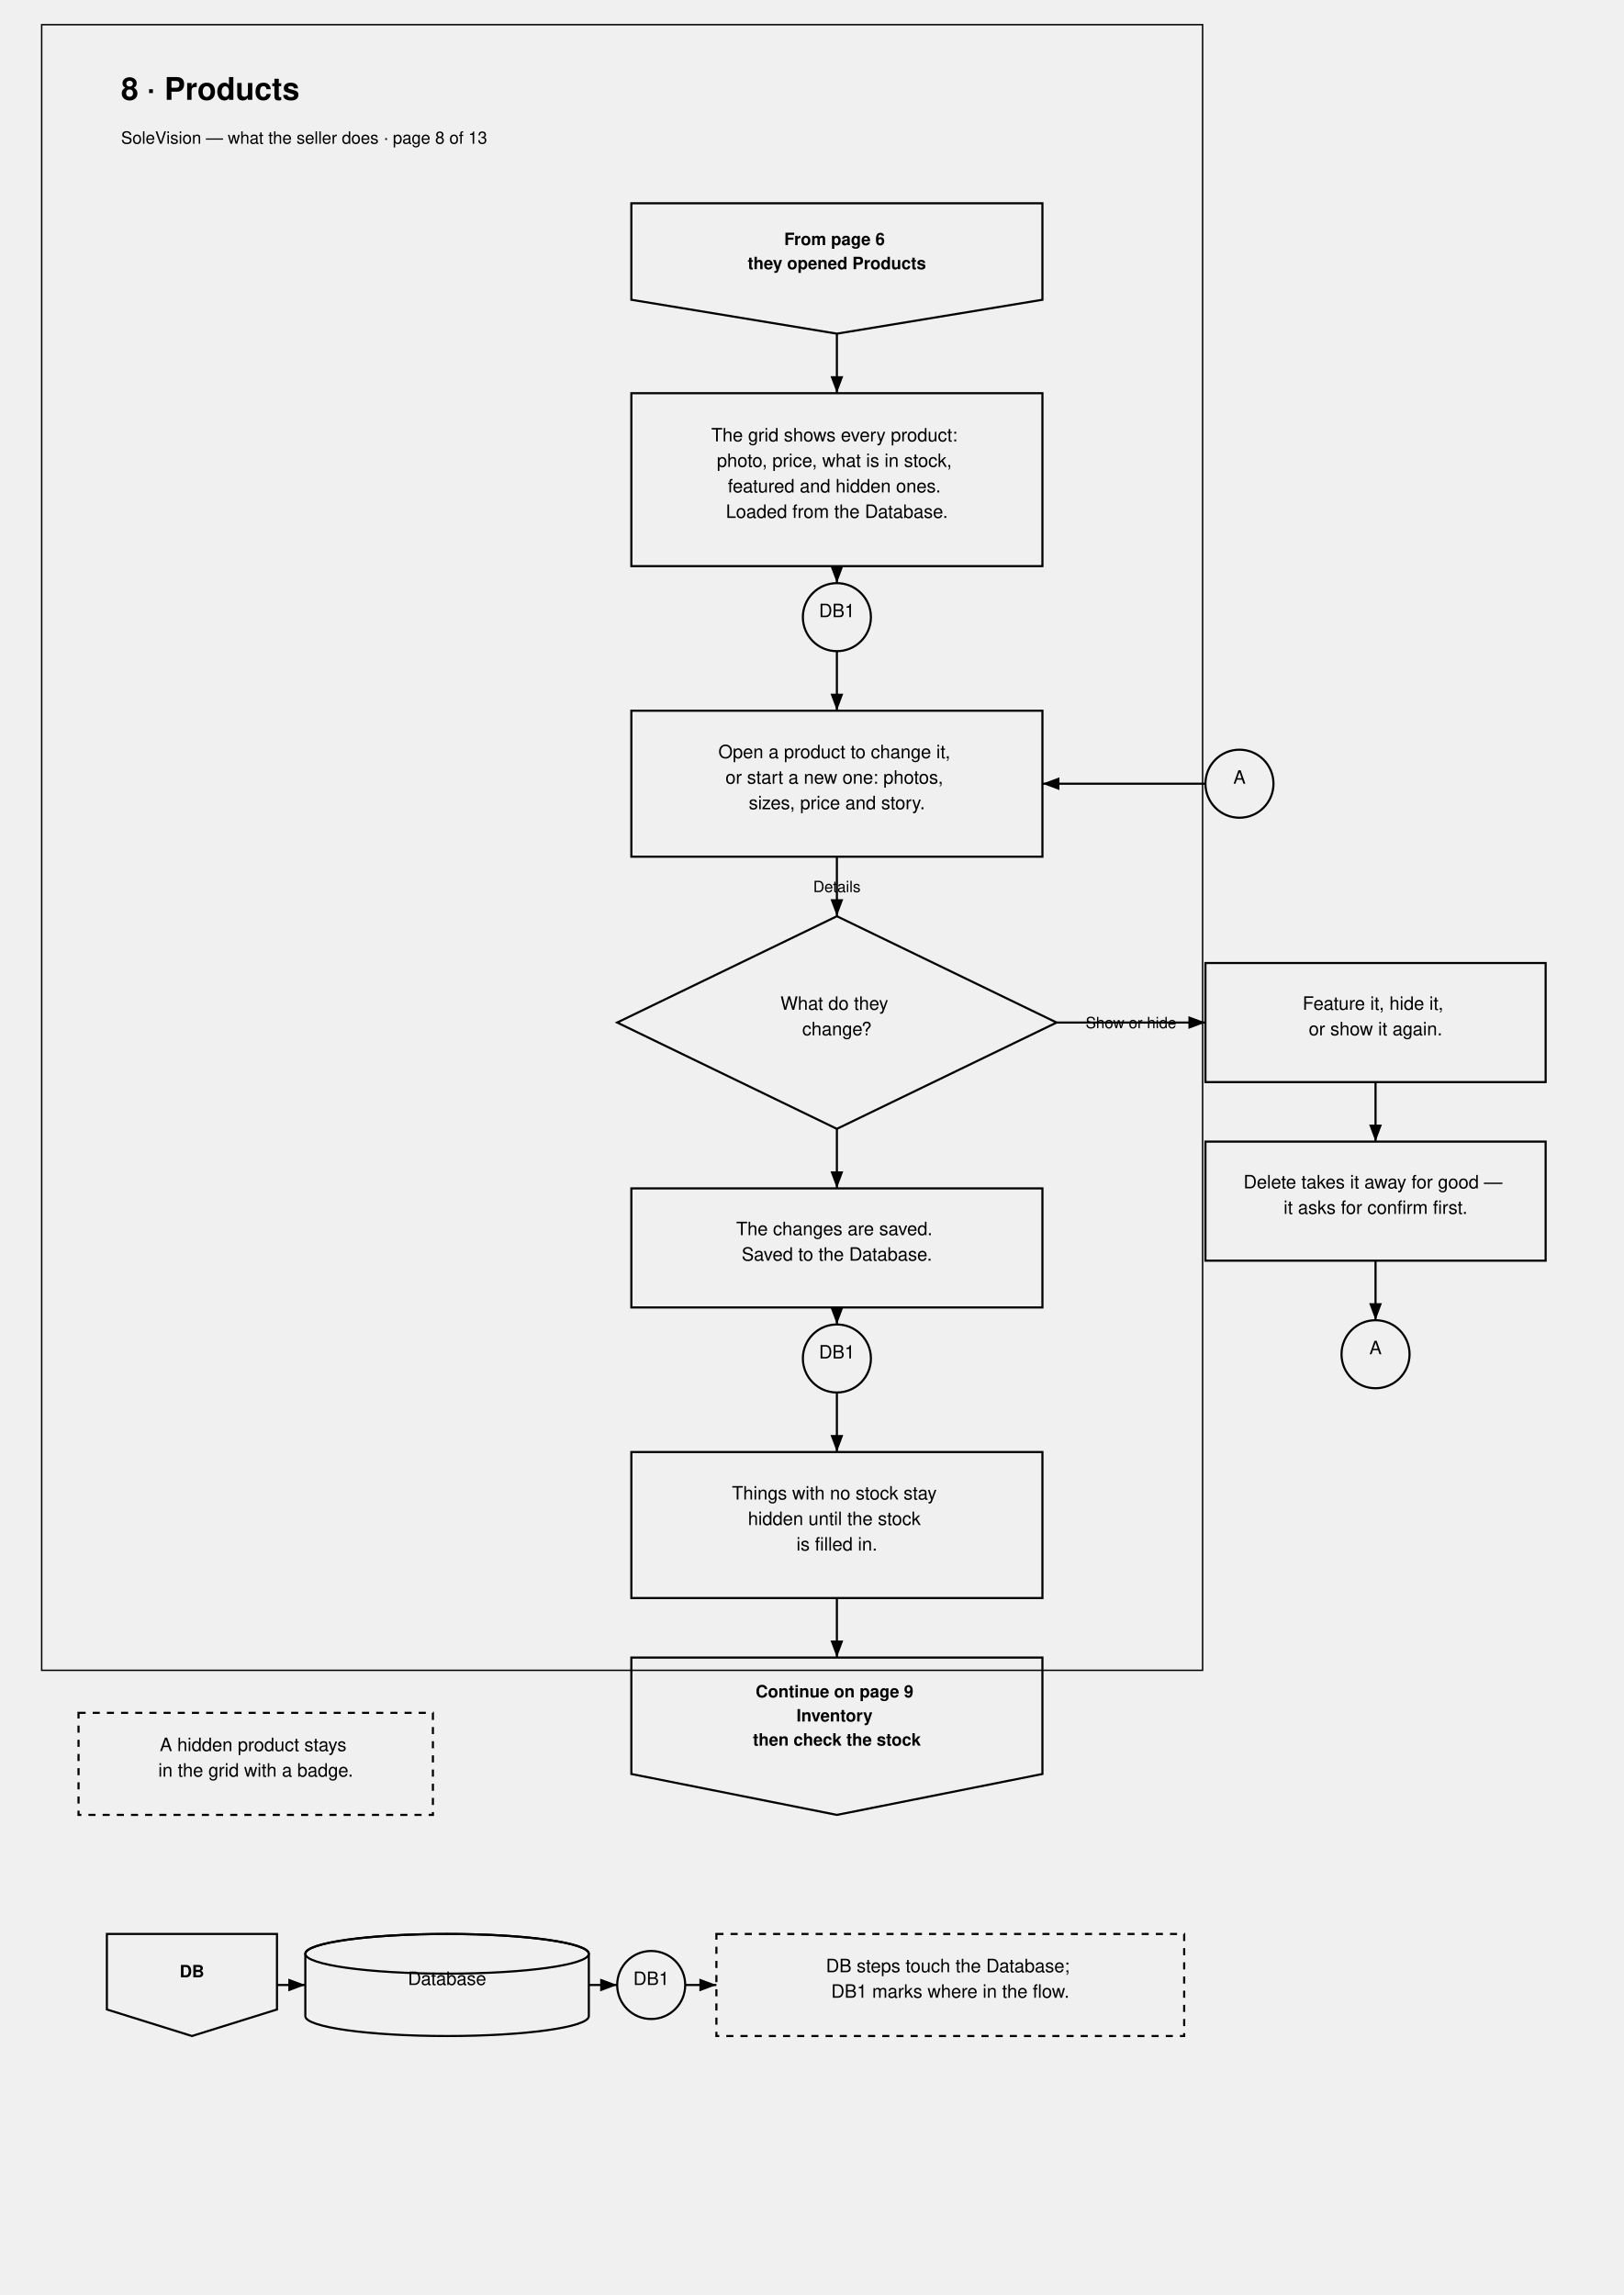
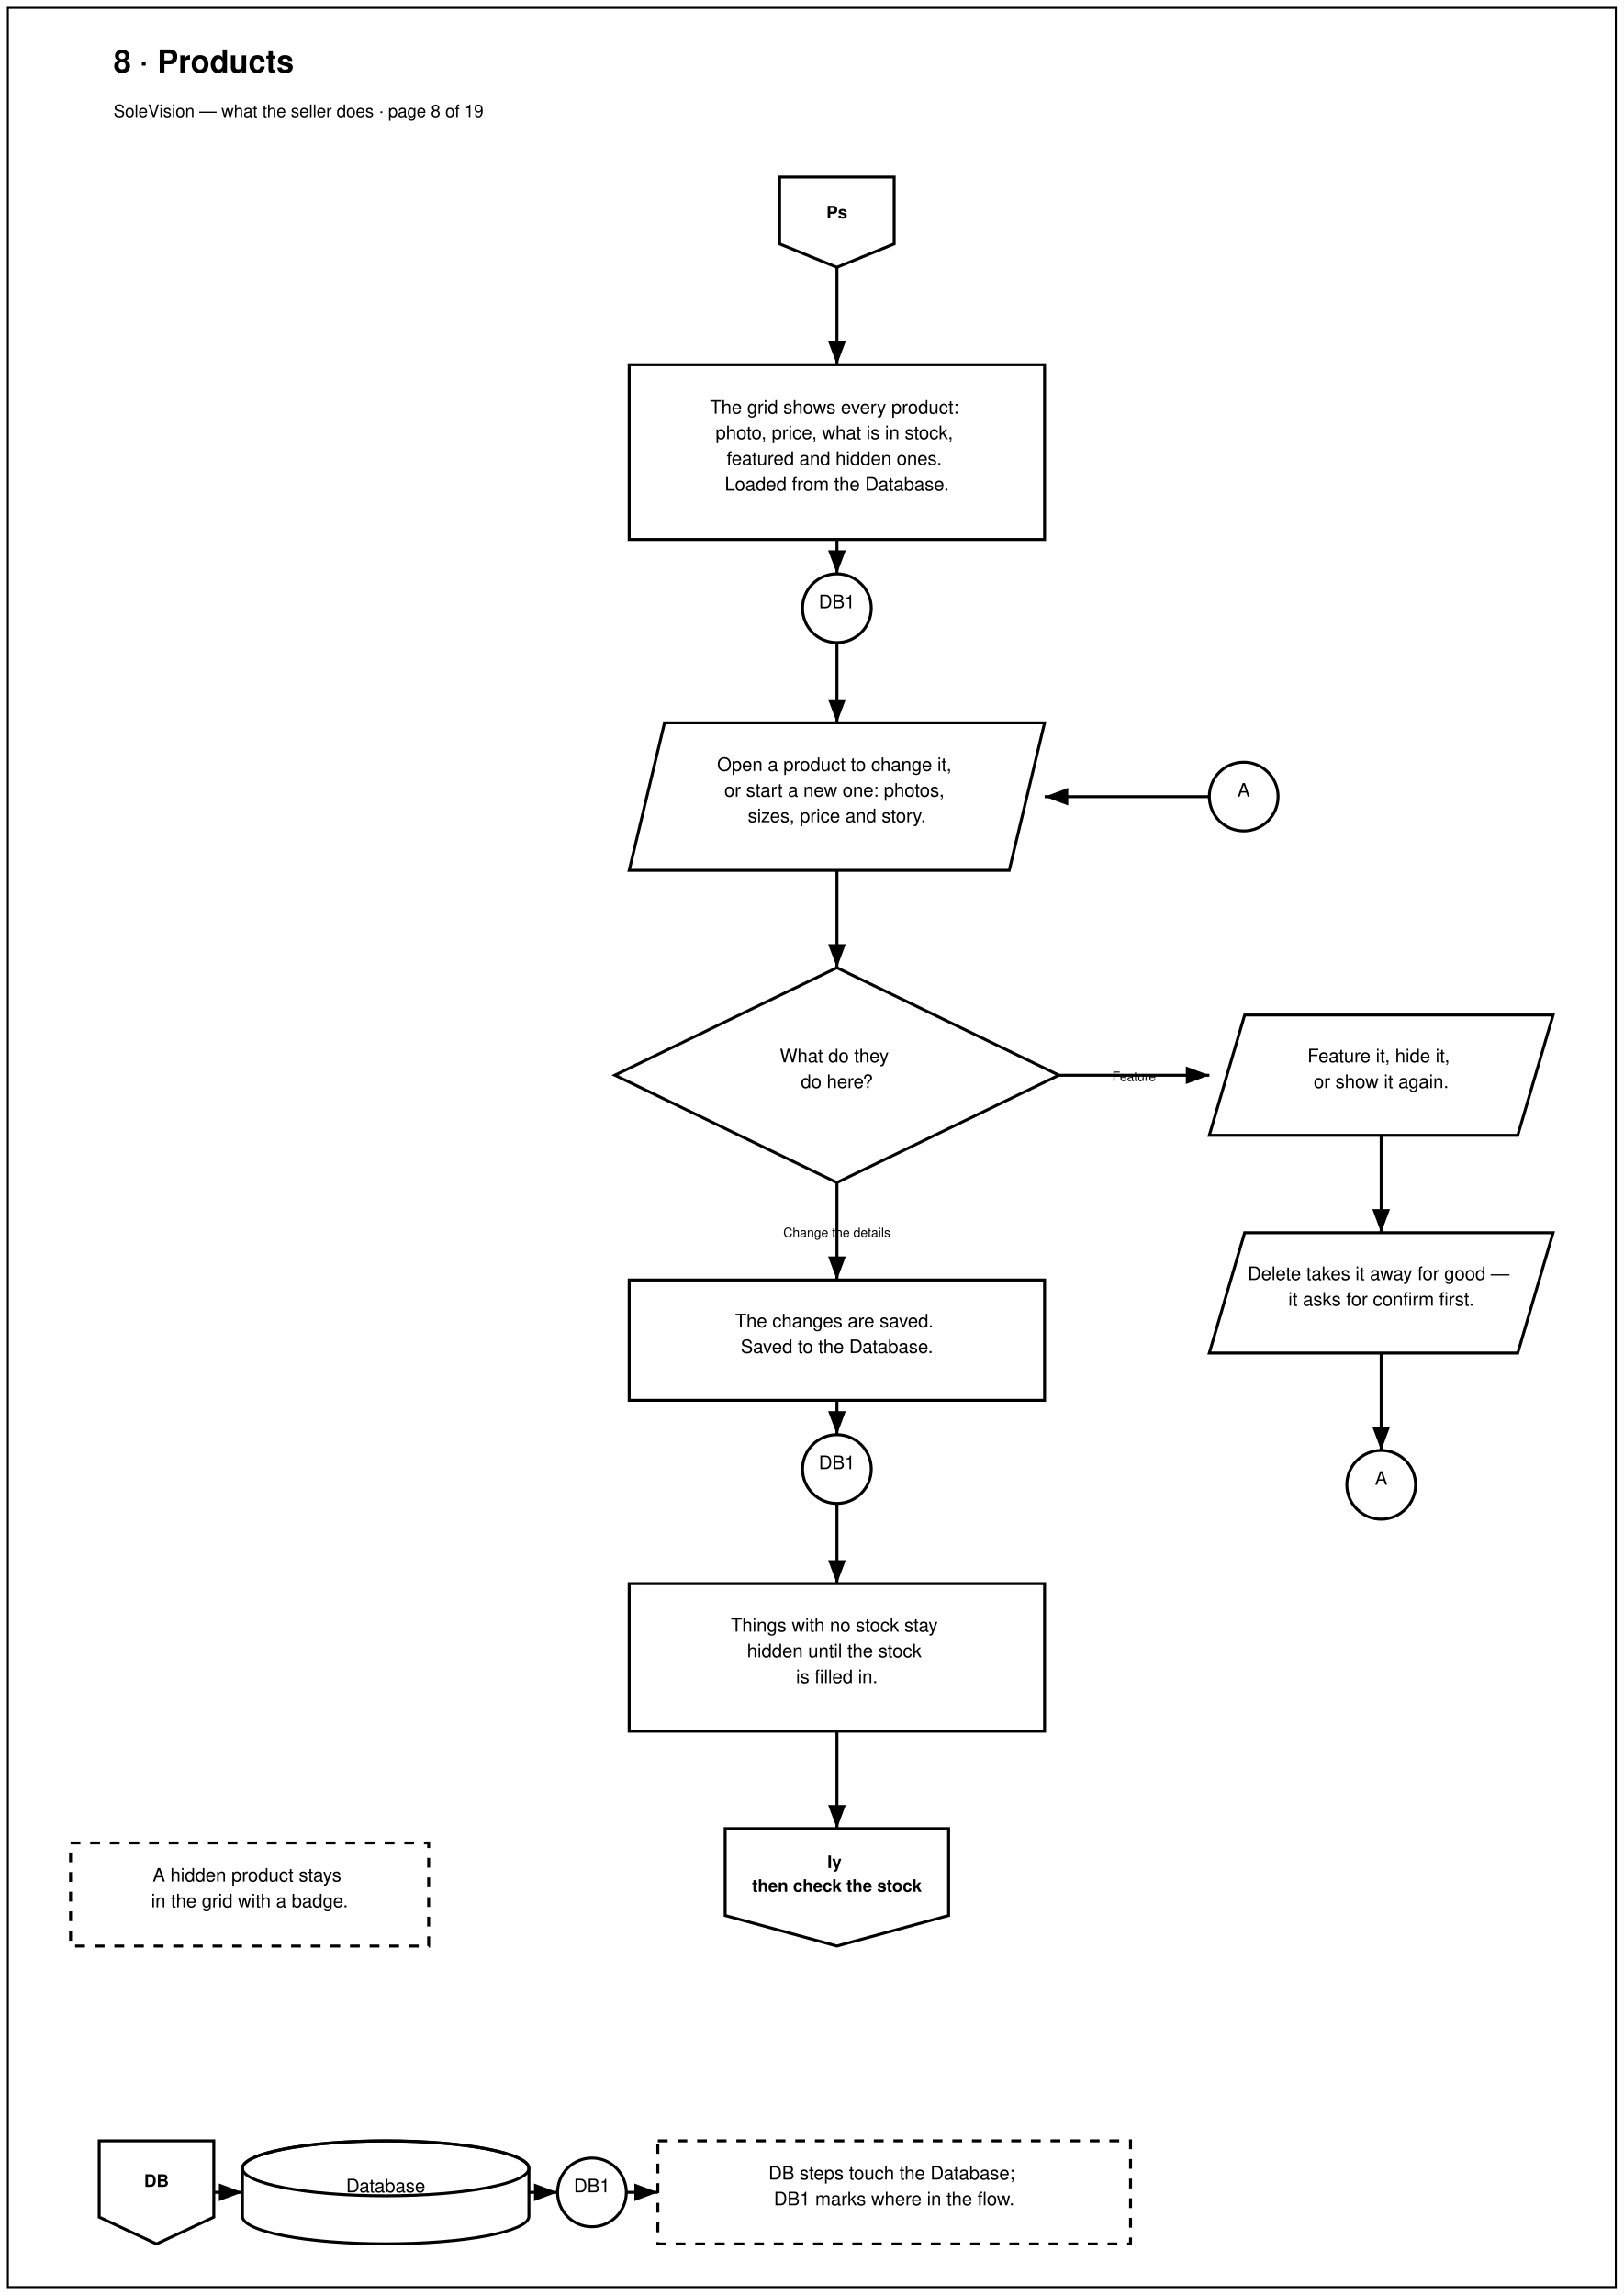
<svg xmlns="http://www.w3.org/2000/svg" width="827" height="1169" viewBox="0 0 827 1169">
-   <g transform="translate(40,40) scale(0.722) translate(-30.0,-42.0)">
-     <defs>
-       <marker id="arrow" markerWidth="10" markerHeight="10" refX="8" refY="3" orient="auto" markerUnits="strokeWidth">
-         <path d="M0,0 L8,3 L0,6 z" fill="#000000" />
-       </marker>
-     </defs>
-     <rect x="4" y="4" width="819" height="1161" fill="none" stroke="#000000" stroke-width="1" />
-     <text font-family="Helvetica, Arial, sans-serif" font-size="22" font-weight="bold" fill="#000000" text-anchor="start">
-       <tspan x="60" y="57.0">8 · Products</tspan>
-     </text>
-     <text font-family="Helvetica, Arial, sans-serif" font-size="12" fill="#000000" text-anchor="start">
-       <tspan x="60" y="88.0">SoleVision — what the seller does · page 8 of 13</tspan>
-     </text>
-     <polyline points="565.0,222.0 565.0,264.0" fill="none" stroke="#000000" stroke-width="1.5" marker-end="url(#arrow)" />
-     <polyline points="565.0,386.0 565.0,398.0" fill="none" stroke="#000000" stroke-width="1.5" marker-end="url(#arrow)" />
-     <polyline points="565.0,446.0 565.0,488.0" fill="none" stroke="#000000" stroke-width="1.5" marker-end="url(#arrow)" />
-     <polyline points="565.0,591.0 565.0,633.0" fill="none" stroke="#000000" stroke-width="1.5" marker-end="url(#arrow)" />
-     <polyline points="720.0,708.0 825.0,708.0" fill="none" stroke="#000000" stroke-width="1.5" marker-end="url(#arrow)" />
-     <polyline points="945.0,750.0 945.0,792.0" fill="none" stroke="#000000" stroke-width="1.5" marker-end="url(#arrow)" />
-     <polyline points="945.0,876.0 945.0,918.0" fill="none" stroke="#000000" stroke-width="1.5" marker-end="url(#arrow)" />
-     <polyline points="565.0,783.0 565.0,825.0" fill="none" stroke="#000000" stroke-width="1.5" marker-end="url(#arrow)" />
-     <polyline points="565.0,909.0 565.0,921.0" fill="none" stroke="#000000" stroke-width="1.5" marker-end="url(#arrow)" />
-     <polyline points="565.0,969.0 565.0,1011.0" fill="none" stroke="#000000" stroke-width="1.5" marker-end="url(#arrow)" />
-     <polyline points="565.0,1114.0 565.0,1156.0" fill="none" stroke="#000000" stroke-width="1.5" marker-end="url(#arrow)" />
-     <polyline points="170.0,1387.0 190.0,1387.0" fill="none" stroke="#000000" stroke-width="1.5" marker-end="url(#arrow)" />
-     <polyline points="390.0,1387.0 410.0,1387.0" fill="none" stroke="#000000" stroke-width="1.5" marker-end="url(#arrow)" />
-     <polyline points="458.0,1387.0 480.0,1387.0" fill="none" stroke="#000000" stroke-width="1.5" marker-end="url(#arrow)" />
-     <polyline points="825.0,539.5 710.0,539.5" fill="none" stroke="#000000" stroke-width="1.5" marker-end="url(#arrow)" />
-     <text font-family="Helvetica, Arial, sans-serif" font-size="11" fill="#000000" text-anchor="middle">
-       <tspan x="565" y="616.0">Details</tspan>
-     </text>
-     <text font-family="Helvetica, Arial, sans-serif" font-size="11" fill="#000000" text-anchor="middle">
-       <tspan x="772.5" y="712.0">Show or hide</tspan>
-     </text>
-     <polygon points="420,130 710,130 710,198.08 565,222 420,198.08" fill="none" stroke="#000000" stroke-width="1.5" />
-     <text font-family="Helvetica, Arial, sans-serif" font-size="12" font-weight="bold" fill="#000000" text-anchor="middle">
-       <tspan x="565" y="159.5">From page 6</tspan>
-       <tspan x="565" y="176.5">they opened Products</tspan>
-     </text>
-     <rect x="420" y="264" width="290" height="122" rx="0" fill="none" stroke="#000000" stroke-width="1.5" />
-     <text font-family="Helvetica, Arial, sans-serif" font-size="13" fill="#000000" text-anchor="middle">
-       <tspan x="565" y="298.0">The grid shows every product:</tspan>
-       <tspan x="565" y="316.0">photo, price, what is in stock,</tspan>
-       <tspan x="565" y="334.0">featured and hidden ones.</tspan>
-       <tspan x="565" y="352.0">Loaded from the Database.</tspan>
-     </text>
-     <circle cx="565" cy="422" r="24" fill="none" stroke="#000000" stroke-width="1.5" />
-     <text font-family="Helvetica, Arial, sans-serif" font-size="13" fill="#000000" text-anchor="middle">
-       <tspan x="565" y="422.0">DB1</tspan>
-     </text>
-     <rect x="420" y="488" width="290" height="103" rx="0" fill="none" stroke="#000000" stroke-width="1.5" />
-     <text font-family="Helvetica, Arial, sans-serif" font-size="13" fill="#000000" text-anchor="middle">
-       <tspan x="565" y="521.5">Open a product to change it,</tspan>
-       <tspan x="565" y="539.5">or start a new one: photos,</tspan>
-       <tspan x="565" y="557.5">sizes, price and story.</tspan>
-     </text>
-     <polygon points="565,633 720,708 565,783 410,708" fill="none" stroke="#000000" stroke-width="1.5" />
-     <text font-family="Helvetica, Arial, sans-serif" font-size="13" fill="#000000" text-anchor="middle">
-       <tspan x="565" y="699.0">What do they</tspan>
-       <tspan x="565" y="717.0">change?</tspan>
-     </text>
-     <rect x="825" y="666" width="240" height="84" rx="0" fill="none" stroke="#000000" stroke-width="1.5" />
-     <text font-family="Helvetica, Arial, sans-serif" font-size="13" fill="#000000" text-anchor="middle">
-       <tspan x="945" y="699.0">Feature it, hide it,</tspan>
-       <tspan x="945" y="717.0">or show it again.</tspan>
-     </text>
-     <rect x="825" y="792" width="240" height="84" rx="0" fill="none" stroke="#000000" stroke-width="1.5" />
-     <text font-family="Helvetica, Arial, sans-serif" font-size="13" fill="#000000" text-anchor="middle">
-       <tspan x="945" y="825.0">Delete takes it away for good —</tspan>
-       <tspan x="945" y="843.0">it asks for confirm first.</tspan>
-     </text>
-     <circle cx="945" cy="942" r="24" fill="none" stroke="#000000" stroke-width="1.5" />
-     <text font-family="Helvetica, Arial, sans-serif" font-size="13" fill="#000000" text-anchor="middle">
-       <tspan x="945" y="942.0">A</tspan>
-     </text>
-     <rect x="420" y="825" width="290" height="84" rx="0" fill="none" stroke="#000000" stroke-width="1.5" />
-     <text font-family="Helvetica, Arial, sans-serif" font-size="13" fill="#000000" text-anchor="middle">
-       <tspan x="565" y="858.0">The changes are saved.</tspan>
-       <tspan x="565" y="876.0">Saved to the Database.</tspan>
-     </text>
-     <circle cx="565" cy="945" r="24" fill="none" stroke="#000000" stroke-width="1.5" />
-     <text font-family="Helvetica, Arial, sans-serif" font-size="13" fill="#000000" text-anchor="middle">
-       <tspan x="565" y="945.0">DB1</tspan>
-     </text>
-     <rect x="420" y="1011" width="290" height="103" rx="0" fill="none" stroke="#000000" stroke-width="1.5" />
-     <text font-family="Helvetica, Arial, sans-serif" font-size="13" fill="#000000" text-anchor="middle">
-       <tspan x="565" y="1044.5">Things with no stock stay</tspan>
-       <tspan x="565" y="1062.5">hidden until the stock</tspan>
-       <tspan x="565" y="1080.5">is filled in.</tspan>
-     </text>
-     <polygon points="420,1156 710,1156 710,1238.14 565,1267 420,1238.14" fill="none" stroke="#000000" stroke-width="1.5" />
-     <text font-family="Helvetica, Arial, sans-serif" font-size="12" font-weight="bold" fill="#000000" text-anchor="middle">
-       <tspan x="565" y="1184.1">Continue on page 9</tspan>
-       <tspan x="565" y="1201.1">Inventory</tspan>
-       <tspan x="565" y="1218.1">then check the stock</tspan>
-     </text>
-     <rect x="30" y="1195" width="250" height="72" rx="0" fill="none" stroke="#000000" stroke-width="1.5" stroke-dasharray="5 5" />
-     <text font-family="Helvetica, Arial, sans-serif" font-size="13" fill="#000000" text-anchor="middle">
-       <tspan x="155" y="1222.0">A hidden product stays</tspan>
-       <tspan x="155" y="1240.0">in the grid with a badge.</tspan>
-     </text>
-     <polygon points="50,1351 170,1351 170,1404.28 110,1423 50,1404.28" fill="none" stroke="#000000" stroke-width="1.5" />
-     <text font-family="Helvetica, Arial, sans-serif" font-size="12" font-weight="bold" fill="#000000" text-anchor="middle">
-       <tspan x="110" y="1381.6">DB</tspan>
-     </text>
-     <path d="M190,1365 L190,1409 A100,14 0 0,0 390,1409 L390,1365 A100,14 0 0,0 190,1365 Z" fill="none" stroke="#000000" stroke-width="1.5" />
-     <ellipse cx="290" cy="1365" rx="100" ry="14" fill="none" stroke="#000000" stroke-width="1.5" />
-     <text font-family="Helvetica, Arial, sans-serif" font-size="13" fill="#000000" text-anchor="middle">
-       <tspan x="290" y="1387.0">Database</tspan>
-     </text>
-     <circle cx="434" cy="1387" r="24" fill="none" stroke="#000000" stroke-width="1.5" />
-     <text font-family="Helvetica, Arial, sans-serif" font-size="13" fill="#000000" text-anchor="middle">
-       <tspan x="434" y="1387.0">DB1</tspan>
-     </text>
-     <rect x="480" y="1351" width="330" height="72" rx="0" fill="none" stroke="#000000" stroke-width="1.5" stroke-dasharray="5 5" />
-     <text font-family="Helvetica, Arial, sans-serif" font-size="13" fill="#000000" text-anchor="middle">
-       <tspan x="645" y="1378.0">DB steps touch the Database;</tspan>
-       <tspan x="645" y="1396.0">DB1 marks where in the flow.</tspan>
-     </text>
-     <circle cx="849" cy="539.5" r="24" fill="none" stroke="#000000" stroke-width="1.5" />
-     <text font-family="Helvetica, Arial, sans-serif" font-size="13" fill="#000000" text-anchor="middle">
-       <tspan x="849" y="539.5">A</tspan>
-     </text>
-   </g>
+   <rect x="0" y="0" width="827" height="1169" fill="#FFFFFF" />
+   <defs>
+     <marker id="arrow" markerWidth="10" markerHeight="10" refX="8" refY="3" orient="auto" markerUnits="strokeWidth">
+       <path d="M0,0 L8,3 L0,6 z" fill="#000000" />
+     </marker>
+   </defs>
+   <rect x="4" y="4" width="819" height="1161" fill="none" stroke="#000000" stroke-width="1" />
+   <text font-family="Helvetica, Arial, sans-serif" font-size="16.051" font-weight="bold" fill="#000000" text-anchor="start">
+     <tspan x="57.826" y="36.9">8 · Products</tspan>
+   </text>
+   <text font-family="Helvetica, Arial, sans-serif" font-size="8.755" fill="#000000" text-anchor="start">
+     <tspan x="57.826" y="59.6">SoleVision — what the seller does · page 8 of 19</tspan>
+   </text>
+   <polyline points="426.3,136.2 426.3,185.8 426.3,185.8" fill="none" stroke="#000000" stroke-width="1.5" marker-end="url(#arrow)" />
+   <polyline points="426.3,274.8 426.3,292.3 426.3,292.3" fill="none" stroke="#000000" stroke-width="1.5" marker-end="url(#arrow)" />
+   <polyline points="426.3,327.3 426.3,368.2 426.3,368.2" fill="none" stroke="#000000" stroke-width="1.5" marker-end="url(#arrow)" />
+   <polyline points="426.3,443.3 426.3,492.9" fill="none" stroke="#000000" stroke-width="1.5" marker-end="url(#arrow)" />
+   <polyline points="539.4,547.7 616.0,547.7" fill="none" stroke="#000000" stroke-width="1.5" marker-end="url(#arrow)" />
+   <polyline points="703.5,578.3 703.5,627.9" fill="none" stroke="#000000" stroke-width="1.5" marker-end="url(#arrow)" />
+   <polyline points="703.5,689.2 703.5,738.8" fill="none" stroke="#000000" stroke-width="1.5" marker-end="url(#arrow)" />
+   <polyline points="426.3,602.4 426.3,652.0" fill="none" stroke="#000000" stroke-width="1.5" marker-end="url(#arrow)" />
+   <polyline points="426.3,713.3 426.3,730.8 426.3,730.8" fill="none" stroke="#000000" stroke-width="1.5" marker-end="url(#arrow)" />
+   <polyline points="426.3,765.8 426.3,806.7 426.3,806.7" fill="none" stroke="#000000" stroke-width="1.5" marker-end="url(#arrow)" />
+   <polyline points="426.3,881.8 426.3,931.4 426.3,931.4" fill="none" stroke="#000000" stroke-width="1.5" marker-end="url(#arrow)" />
+   <polyline points="108.9,1116.7 123.5,1116.7" fill="none" stroke="#000000" stroke-width="1.5" marker-end="url(#arrow)" />
+   <polyline points="269.4,1116.7 284.0,1116.7" fill="none" stroke="#000000" stroke-width="1.5" marker-end="url(#arrow)" />
+   <polyline points="319.0,1116.7 335.1,1116.7" fill="none" stroke="#000000" stroke-width="1.5" marker-end="url(#arrow)" />
+   <polyline points="616.0,405.8 532.1,405.8" fill="none" stroke="#000000" stroke-width="1.5" marker-end="url(#arrow)" />
+   <text font-family="Helvetica, Arial, sans-serif" font-size="6.566" fill="#000000" text-anchor="middle">
+     <tspan x="577.657" y="550.6">Feature</tspan>
+   </text>
+   <text font-family="Helvetica, Arial, sans-serif" font-size="6.566" fill="#000000" text-anchor="middle">
+     <tspan x="426.268" y="630.1">Change the details</tspan>
+   </text>
+   <polygon points="397.084,90.204 455.451,90.204 455.451,124.217 426.268,136.168 397.084,124.217" fill="none" stroke="#000000" stroke-width="1.5" />
+   <text font-family="Helvetica, Arial, sans-serif" font-size="8.755" font-weight="bold" fill="#000000" text-anchor="middle">
+     <tspan x="426.268" y="111.2">Ps</tspan>
+   </text>
+   <rect x="320.477" y="185.78" width="211.581" height="89.01" rx="0" fill="none" stroke="#000000" stroke-width="1.5" />
+   <text font-family="Helvetica, Arial, sans-serif" font-size="9.485" fill="#000000" text-anchor="middle">
+     <tspan x="426.268" y="210.7">The grid shows every product:</tspan>
+     <tspan x="426.268" y="223.7">photo, price, what is in stock,</tspan>
+     <tspan x="426.268" y="236.8">featured and hidden ones.</tspan>
+     <tspan x="426.268" y="249.9">Loaded from the Database.</tspan>
+   </text>
+   <circle cx="426.268" cy="309.81" r="17.51" fill="none" stroke="#000000" stroke-width="1.5" />
+   <text font-family="Helvetica, Arial, sans-serif" font-size="9.485" fill="#000000" text-anchor="middle">
+     <tspan x="426.268" y="309.8">DB1</tspan>
+   </text>
+   <polygon points="338.477,368.177 532.058,368.177 514.058,443.325 320.477,443.325" fill="none" stroke="#000000" stroke-width="1.5" />
+   <text font-family="Helvetica, Arial, sans-serif" font-size="9.485" fill="#000000" text-anchor="middle">
+     <tspan x="426.268" y="392.7">Open a product to change it,</tspan>
+     <tspan x="426.268" y="405.8">or start a new one: photos,</tspan>
+     <tspan x="426.268" y="418.8">sizes, price and story.</tspan>
+   </text>
+   <polygon points="426.268,492.937 539.354,547.656 426.268,602.375 313.182,547.656" fill="none" stroke="#000000" stroke-width="1.5" />
+   <text font-family="Helvetica, Arial, sans-serif" font-size="9.485" fill="#000000" text-anchor="middle">
+     <tspan x="426.268" y="541.1">What do they</tspan>
+     <tspan x="426.268" y="554.2">do here?</tspan>
+   </text>
+   <polygon points="633.961,517.013 791.062,517.013 773.062,578.298 615.961,578.298" fill="none" stroke="#000000" stroke-width="1.5" />
+   <text font-family="Helvetica, Arial, sans-serif" font-size="9.485" fill="#000000" text-anchor="middle">
+     <tspan x="703.511" y="541.1">Feature it, hide it,</tspan>
+     <tspan x="703.511" y="554.2">or show it again.</tspan>
+   </text>
+   <polygon points="633.961,627.911 791.062,627.911 773.062,689.196 615.961,689.196" fill="none" stroke="#000000" stroke-width="1.5" />
+   <text font-family="Helvetica, Arial, sans-serif" font-size="9.485" fill="#000000" text-anchor="middle">
+     <tspan x="703.511" y="652.0">Delete takes it away for good —</tspan>
+     <tspan x="703.511" y="665.1">it asks for confirm first.</tspan>
+   </text>
+   <circle cx="703.511" cy="756.318" r="17.51" fill="none" stroke="#000000" stroke-width="1.5" />
+   <text font-family="Helvetica, Arial, sans-serif" font-size="9.485" fill="#000000" text-anchor="middle">
+     <tspan x="703.511" y="756.3">A</tspan>
+   </text>
+   <rect x="320.477" y="651.987" width="211.581" height="61.285" rx="0" fill="none" stroke="#000000" stroke-width="1.5" />
+   <text font-family="Helvetica, Arial, sans-serif" font-size="9.485" fill="#000000" text-anchor="middle">
+     <tspan x="426.268" y="676.1">The changes are saved.</tspan>
+     <tspan x="426.268" y="689.2">Saved to the Database.</tspan>
+   </text>
+   <circle cx="426.268" cy="748.293" r="17.51" fill="none" stroke="#000000" stroke-width="1.5" />
+   <text font-family="Helvetica, Arial, sans-serif" font-size="9.485" fill="#000000" text-anchor="middle">
+     <tspan x="426.268" y="748.3">DB1</tspan>
+   </text>
+   <rect x="320.477" y="806.66" width="211.581" height="75.148" rx="0" fill="none" stroke="#000000" stroke-width="1.5" />
+   <text font-family="Helvetica, Arial, sans-serif" font-size="9.485" fill="#000000" text-anchor="middle">
+     <tspan x="426.268" y="831.1">Things with no stock stay</tspan>
+     <tspan x="426.268" y="844.2">hidden until the stock</tspan>
+     <tspan x="426.268" y="857.3">is filled in.</tspan>
+   </text>
+   <polygon points="369.36,931.419 483.176,931.419 483.176,975.691 426.268,991.246 369.36,975.691" fill="none" stroke="#000000" stroke-width="1.5" />
+   <text font-family="Helvetica, Arial, sans-serif" font-size="8.755" font-weight="bold" fill="#000000" text-anchor="middle">
+     <tspan x="426.268" y="951.5">Iy</tspan>
+     <tspan x="426.268" y="963.6">then check the stock</tspan>
+   </text>
+   <rect x="35.938" y="938.715" width="182.397" height="52.53" rx="0" fill="none" stroke="#000000" stroke-width="1.5" stroke-dasharray="5 5" />
+   <text font-family="Helvetica, Arial, sans-serif" font-size="9.485" fill="#000000" text-anchor="middle">
+     <tspan x="127.137" y="958.4">A hidden product stays</tspan>
+     <tspan x="127.137" y="971.5">in the grid with a badge.</tspan>
+   </text>
+   <polygon points="50.53,1090.47 108.897,1090.47 108.897,1129.342 79.713,1143 50.53,1129.342" fill="none" stroke="#000000" stroke-width="1.5" />
+   <text font-family="Helvetica, Arial, sans-serif" font-size="8.755" font-weight="bold" fill="#000000" text-anchor="middle">
+     <tspan x="79.713" y="1113.9">DB</tspan>
+   </text>
+   <path d="M123.489,1104.47 L123.489,1129 A72.959,14 0 0,0 269.406,1129 L269.406,1104.47 A72.959,14 0 0,0 123.489,1104.47 Z" fill="none" stroke="#000000" stroke-width="1.5" />
+   <ellipse cx="196.447" cy="1104.47" rx="72.959" ry="14" fill="none" stroke="#000000" stroke-width="1.5" />
+   <text font-family="Helvetica, Arial, sans-serif" font-size="9.485" fill="#000000" text-anchor="middle">
+     <tspan x="196.447" y="1116.7">Database</tspan>
+   </text>
+   <circle cx="301.508" cy="1116.735" r="17.51" fill="none" stroke="#000000" stroke-width="1.5" />
+   <text font-family="Helvetica, Arial, sans-serif" font-size="9.485" fill="#000000" text-anchor="middle">
+     <tspan x="301.508" y="1116.7">DB1</tspan>
+   </text>
+   <rect x="335.069" y="1090.47" width="240.764" height="52.53" rx="0" fill="none" stroke="#000000" stroke-width="1.5" stroke-dasharray="5 5" />
+   <text font-family="Helvetica, Arial, sans-serif" font-size="9.485" fill="#000000" text-anchor="middle">
+     <tspan x="455.451" y="1110.2">DB steps touch the Database;</tspan>
+     <tspan x="455.451" y="1123.3">DB1 marks where in the flow.</tspan>
+   </text>
+   <circle cx="633.471" cy="405.751" r="17.51" fill="none" stroke="#000000" stroke-width="1.5" />
+   <text font-family="Helvetica, Arial, sans-serif" font-size="9.485" fill="#000000" text-anchor="middle">
+     <tspan x="633.471" y="405.8">A</tspan>
+   </text>
</svg>
